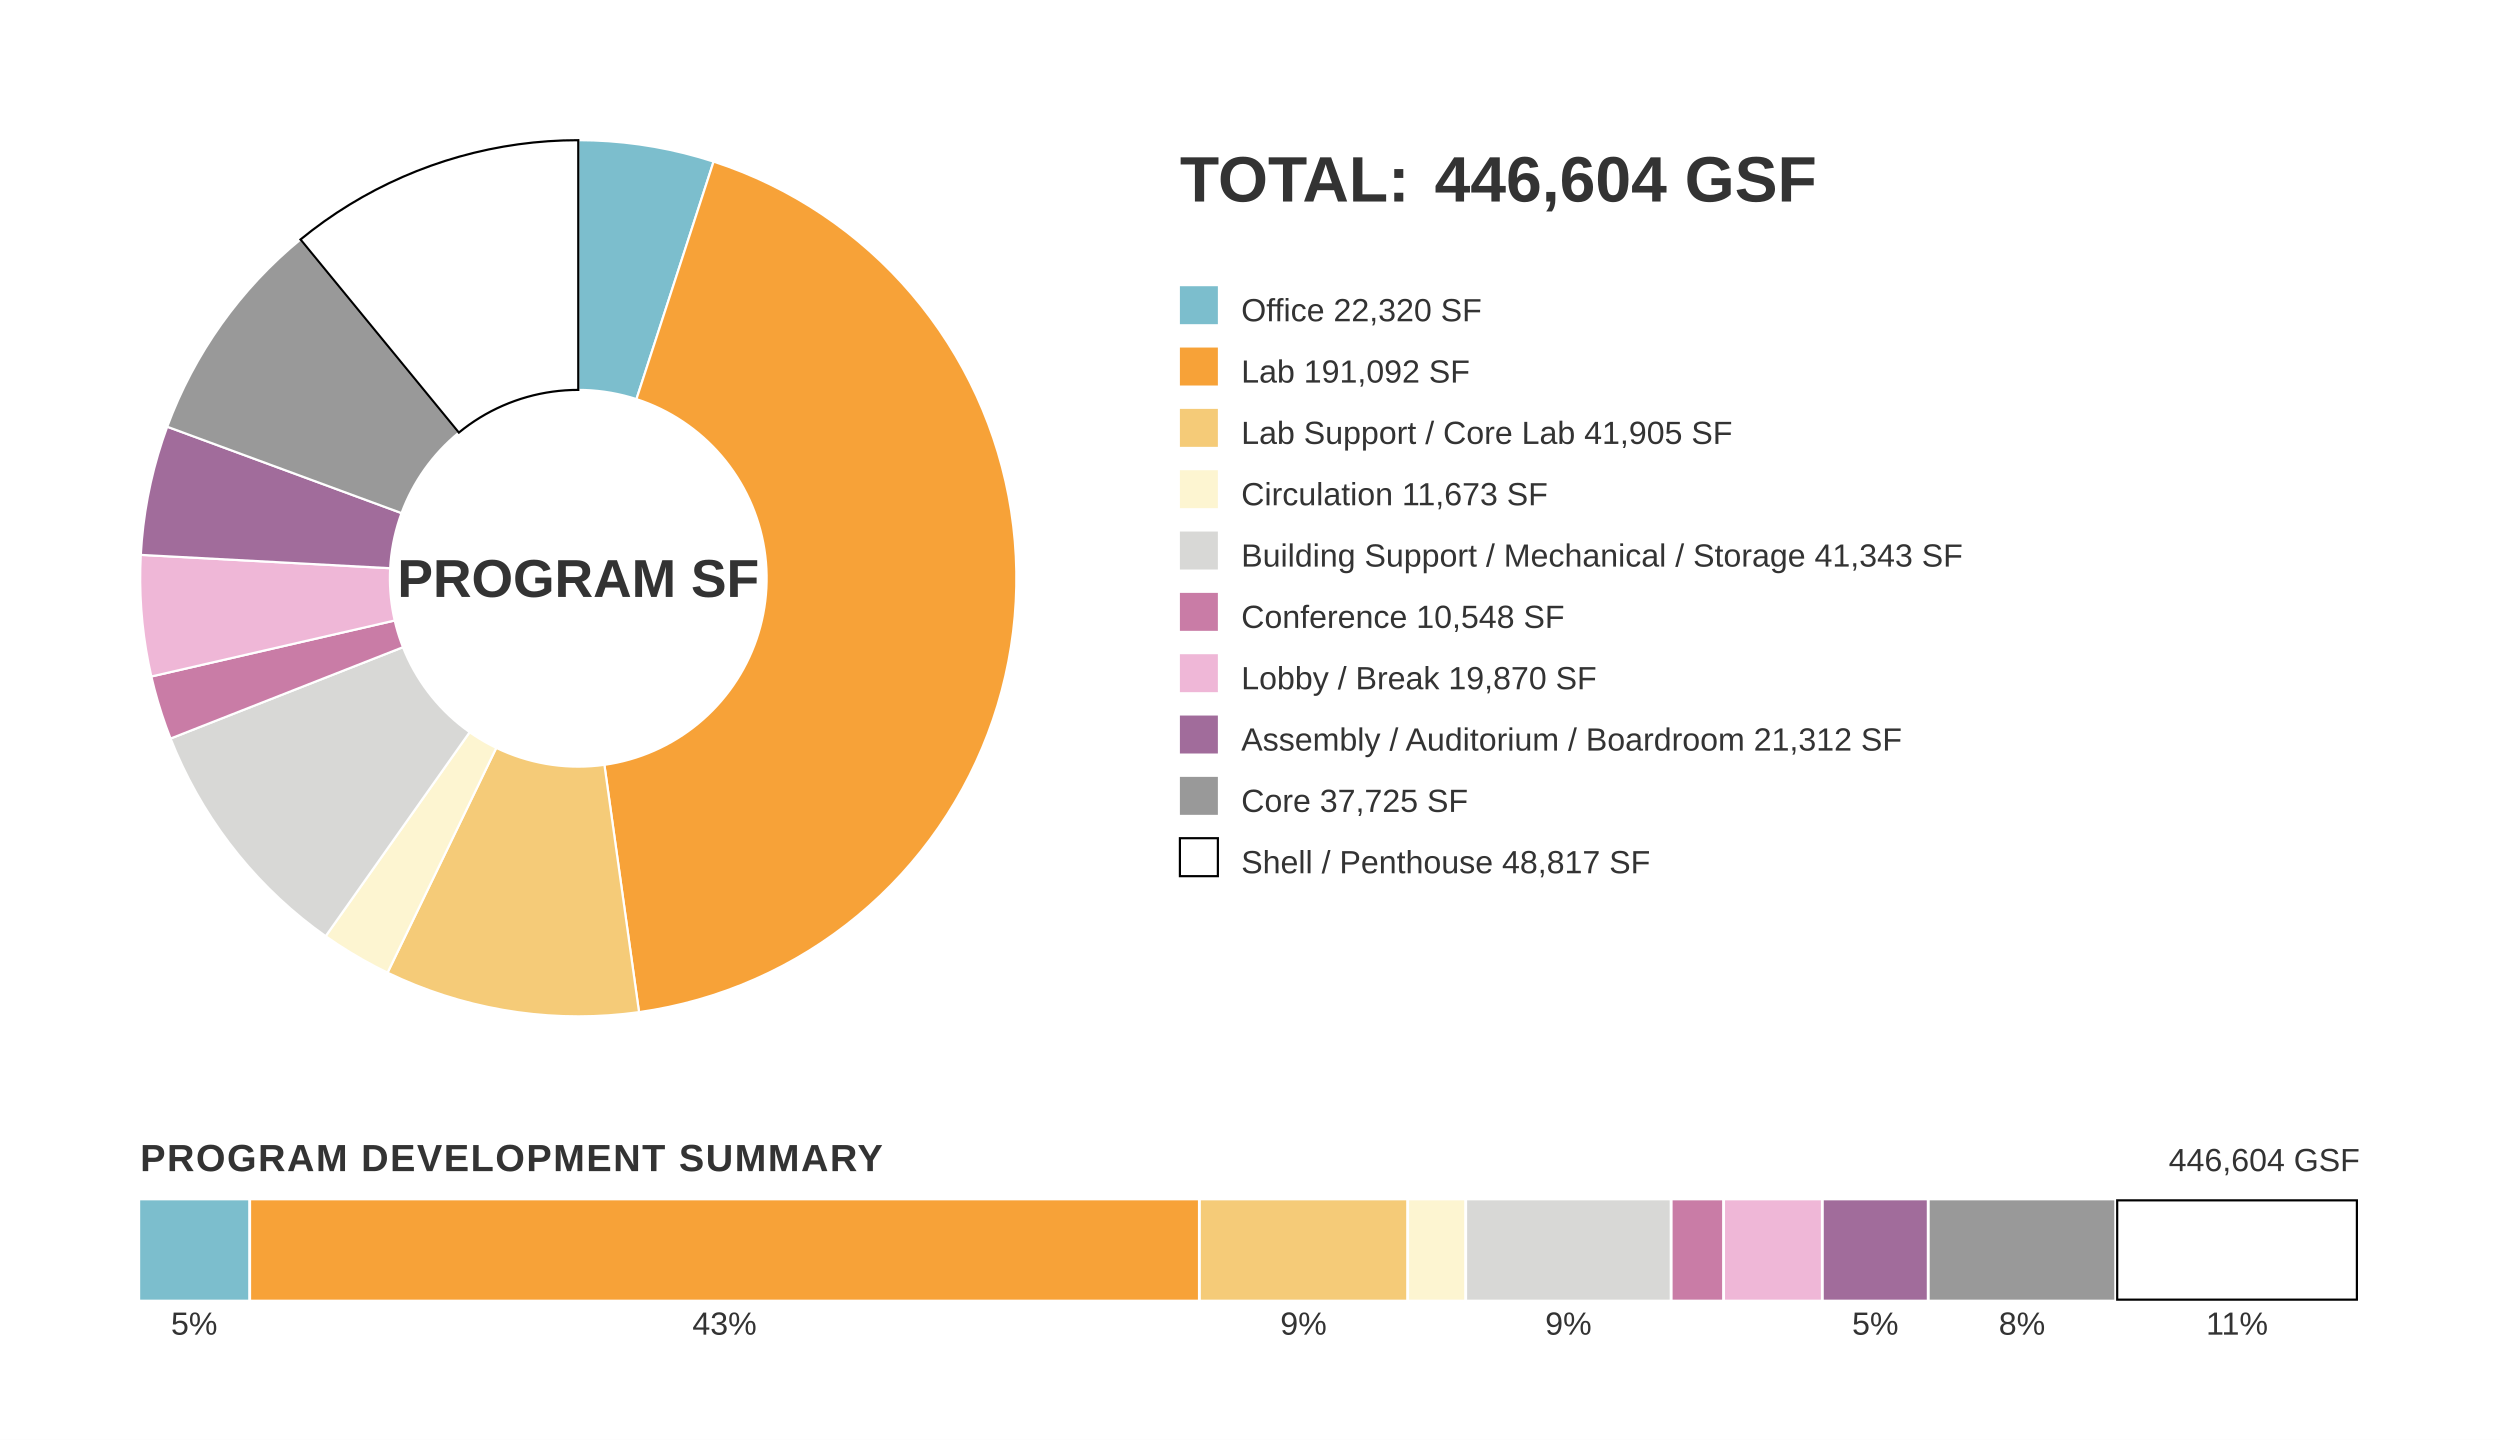
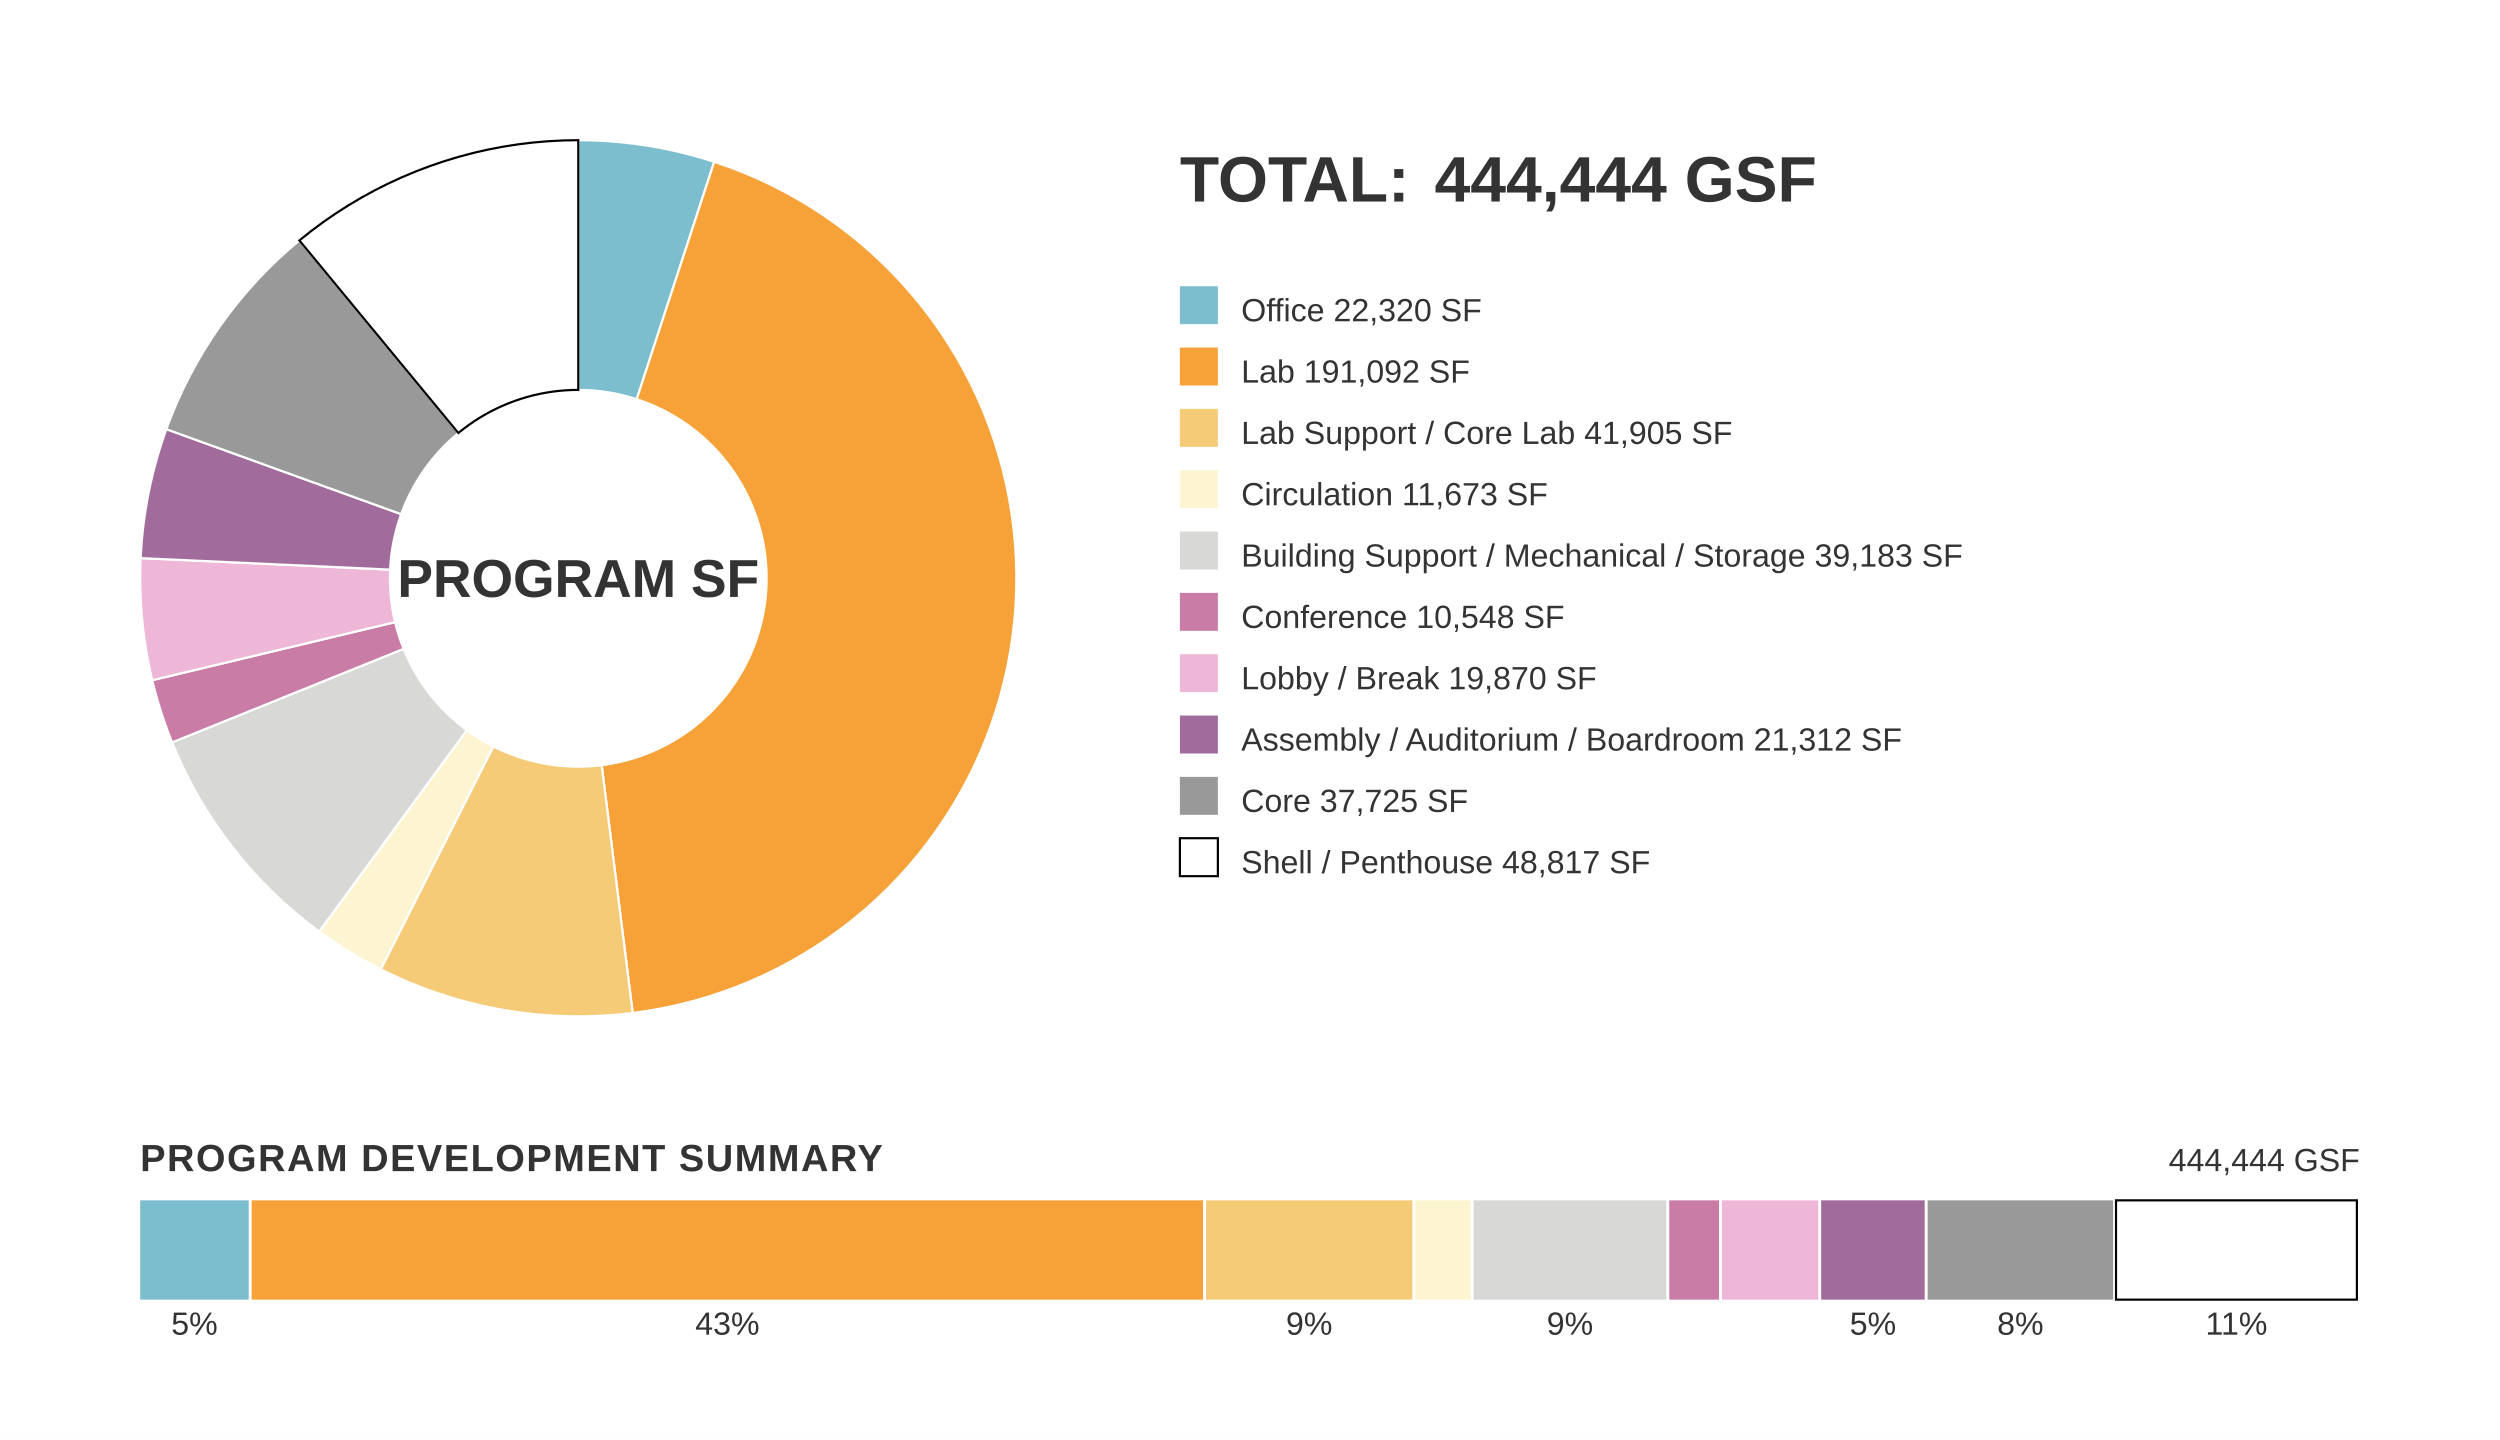
<svg xmlns="http://www.w3.org/2000/svg" width="856" height="493" viewBox="0 0 856 493">
  <rect width="100%" height="100%" fill="#FFFFFF" />
  <g id="PD_PIE">
-     <path id="PIE_OFFICE" fill="#7CBECD" stroke="#FFFFFF" stroke-width="0.75" fill-rule="evenodd" d="M198,48 L203.233,48.091 L208.459,48.365 L213.672,48.821 L218.867,49.459 L224.036,50.277 L229.173,51.275 L234.273,52.452 L239.328,53.806 L244.333,55.335 L217.923,136.654 L215.771,135.996 L213.597,135.414 L211.405,134.908 L209.195,134.479 L206.973,134.127 L204.739,133.853 L202.497,133.657 L200.25,133.539 L198,133.5 Z" />
-     <path id="PIE_LAB" fill="#F7A238" stroke="#FFFFFF" stroke-width="0.75" fill-rule="evenodd" d="M244.333,55.335 L249.222,57.017 L254.05,58.865 L258.811,60.88 L263.5,63.057 L268.111,65.394 L272.639,67.889 L277.079,70.538 L281.424,73.339 L285.67,76.288 L289.813,79.381 L293.846,82.615 L297.765,85.987 L301.566,89.491 L305.243,93.125 L308.794,96.883 L312.213,100.761 L315.496,104.754 L318.639,108.858 L321.639,113.069 L324.493,117.38 L327.196,121.787 L329.745,126.284 L332.138,130.867 L334.372,135.529 L336.444,140.265 L338.351,145.07 L340.092,149.938 L341.664,154.864 L343.065,159.84 L344.294,164.861 L345.349,169.923 L346.229,175.017 L346.933,180.139 L347.46,185.281 L347.809,190.439 L347.981,195.606 L347.974,200.776 L347.79,205.943 L347.427,211.1 L346.887,216.241 L346.17,221.361 L345.277,226.453 L344.209,231.511 L342.967,236.53 L341.553,241.503 L339.969,246.424 L338.216,251.287 L336.296,256.087 L334.212,260.819 L331.967,265.475 L329.562,270.052 L327.001,274.543 L324.287,278.943 L321.422,283.246 L318.411,287.449 L315.257,291.545 L311.964,295.53 L308.536,299.4 L304.976,303.149 L301.289,306.772 L297.479,310.267 L293.551,313.629 L289.51,316.853 L285.36,319.936 L281.106,322.874 L276.753,325.663 L272.307,328.301 L267.773,330.785 L263.156,333.11 L258.461,335.275 L253.695,337.277 L248.862,339.114 L243.969,340.783 L239.021,342.282 L234.025,343.61 L228.986,344.765 L223.91,345.745 L218.803,346.55 L206.945,261.877 L209.141,261.53 L211.324,261.109 L213.491,260.612 L215.639,260.041 L217.767,259.396 L219.871,258.679 L221.949,257.889 L223.998,257.028 L226.017,256.097 L228.002,255.097 L229.952,254.03 L231.864,252.895 L233.736,251.696 L235.565,250.432 L237.349,249.107 L239.087,247.72 L240.776,246.275 L242.414,244.772 L244,243.214 L245.53,241.602 L247.005,239.938 L248.421,238.224 L249.777,236.463 L251.072,234.656 L252.303,232.805 L253.47,230.913 L254.572,228.982 L255.606,227.014 L256.571,225.012 L257.467,222.978 L258.293,220.914 L259.047,218.822 L259.728,216.706 L260.336,214.568 L260.87,212.41 L261.329,210.235 L261.713,208.045 L262.021,205.844 L262.254,203.633 L262.41,201.415 L262.489,199.194 L262.492,196.971 L262.418,194.749 L262.268,192.531 L262.041,190.32 L261.738,188.117 L261.36,185.927 L260.906,183.75 L260.378,181.591 L259.775,179.451 L259.099,177.334 L258.351,175.24 L257.531,173.174 L256.64,171.137 L255.679,169.133 L254.65,167.162 L253.554,165.228 L252.392,163.333 L251.165,161.48 L249.875,159.669 L248.523,157.904 L247.111,156.187 L245.641,154.519 L244.115,152.904 L242.533,151.341 L240.899,149.834 L239.214,148.385 L237.479,146.994 L235.698,145.664 L233.872,144.396 L232.004,143.191 L230.095,142.052 L228.148,140.979 L226.165,139.974 L224.149,139.038 L222.101,138.172 L220.025,137.377 L217.923,136.654 Z" />
-     <path id="PIE_LAB_SUPPORT" fill="#F5CB78" stroke="#FFFFFF" stroke-width="0.75" fill-rule="evenodd" d="M218.803,346.55 L213.64,347.182 L208.458,347.635 L203.263,347.908 L198.063,348 L192.862,347.912 L187.667,347.644 L182.485,347.195 L177.321,346.568 L172.182,345.761 L167.074,344.777 L162.004,343.617 L156.976,342.281 L151.998,340.772 L147.076,339.091 L142.214,337.241 L137.42,335.223 L132.699,333.04 L169.92,256.067 L171.951,257.006 L174.012,257.873 L176.103,258.669 L178.219,259.392 L180.36,260.041 L182.522,260.615 L184.702,261.114 L186.898,261.537 L189.108,261.884 L191.328,262.154 L193.557,262.347 L195.791,262.462 L198.027,262.5 L200.263,262.46 L202.497,262.343 L204.725,262.148 L206.945,261.877 Z" />
-     <path id="PIE_CIRCULATION" fill="#FDF5D1" stroke="#FFFFFF" stroke-width="0.75" fill-rule="evenodd" d="M132.699,333.04 L128.299,330.822 L123.975,328.462 L119.731,325.961 L115.571,323.321 L111.5,320.547 L160.805,250.695 L162.556,251.888 L164.344,253.023 L166.169,254.099 L168.029,255.114 L169.92,256.067 Z" />
-     <path id="PIE_BUILDING_SUPPORT" fill="#D8D8D6" stroke="#FFFFFF" stroke-width="0.75" fill-rule="evenodd" d="M111.5,320.547 L107.359,317.516 L103.323,314.346 L99.399,311.039 L95.59,307.6 L91.901,304.033 L88.335,300.341 L84.899,296.53 L81.595,292.603 L78.426,288.566 L75.398,284.423 L72.514,280.178 L69.776,275.837 L67.189,271.406 L64.754,266.888 L62.476,262.289 L60.356,257.616 L58.397,252.872 L137.971,221.595 L138.813,223.635 L139.724,225.644 L140.704,227.622 L141.751,229.564 L142.864,231.47 L144.041,233.337 L145.281,235.162 L146.583,236.943 L147.946,238.679 L149.366,240.368 L150.844,242.007 L152.377,243.594 L153.964,245.128 L155.602,246.607 L157.289,248.029 L159.024,249.392 L160.805,250.695 Z" />
-     <path id="PIE_CONFERENCE" fill="#C97CA6" stroke="#FFFFFF" stroke-width="0.75" fill-rule="evenodd" d="M58.397,252.872 L56.83,248.706 L55.388,244.494 L54.071,240.242 L52.881,235.952 L51.818,231.629 L135.142,212.46 L135.599,214.319 L136.11,216.164 L136.677,217.992 L137.297,219.803 L137.971,221.595 Z" />
-     <path id="PIE_LOBBY" fill="#EFB7D7" stroke="#FFFFFF" stroke-width="0.75" fill-rule="evenodd" d="M51.818,231.629 L50.844,227.073 L50.013,222.489 L49.323,217.882 L48.778,213.255 L48.376,208.613 L48.119,203.962 L48.006,199.304 L48.038,194.645 L48.214,189.99 L133.592,194.556 L133.516,196.557 L133.502,198.561 L133.551,200.563 L133.662,202.564 L133.834,204.56 L134.069,206.549 L134.365,208.53 L134.723,210.501 L135.142,212.46 Z" />
-     <path id="PIE_ASSEMBLY" fill="#A16C9B" stroke="#FFFFFF" stroke-width="0.75" fill-rule="evenodd" d="M48.214,189.99 L48.564,185.005 L49.08,180.035 L49.761,175.085 L50.606,170.16 L51.615,165.266 L52.787,160.408 L54.12,155.592 L55.612,150.823 L57.262,146.107 L137.483,175.686 L136.773,177.714 L136.131,179.765 L135.558,181.835 L135.055,183.924 L134.621,186.029 L134.257,188.146 L133.964,190.275 L133.742,192.412 L133.592,194.556 Z" />
-     <path id="PIE_CORE" fill="#999999" stroke="#FFFFFF" stroke-width="0.75" fill-rule="evenodd" d="M57.262,146.107 L59.061,141.467 L61.012,136.891 L63.114,132.381 L65.365,127.943 L67.761,123.583 L70.301,119.305 L72.981,115.113 L75.799,111.012 L78.751,107.007 L81.835,103.102 L85.046,99.302 L88.381,95.61 L91.838,92.031 L95.41,88.568 L99.096,85.226 L102.891,82.008 L157.103,148.123 L155.471,149.507 L153.887,150.944 L152.35,152.433 L150.864,153.972 L149.43,155.56 L148.049,157.194 L146.723,158.873 L145.454,160.595 L144.242,162.358 L143.089,164.161 L141.997,166.001 L140.967,167.876 L139.999,169.784 L139.095,171.723 L138.256,173.691 L137.483,175.686 Z" />
-     <path id="PIE_SHELL" fill="#FFFFFF" stroke="#000000" stroke-width="0.75" fill-rule="evenodd" d="M102.891,82.008 L106.929,78.811 L111.075,75.754 L115.323,72.842 L119.669,70.077 L124.107,67.463 L128.633,65.003 L133.24,62.7 L137.923,60.556 L142.677,58.575 L147.497,56.758 L152.376,55.107 L157.309,53.625 L162.29,52.313 L167.313,51.173 L172.372,50.206 L177.461,49.413 L182.574,48.795 L187.706,48.354 L192.85,48.088 L198,48 L198,133.5 L195.786,133.538 L193.574,133.652 L191.367,133.842 L189.168,134.108 L186.98,134.448 L184.804,134.864 L182.645,135.354 L180.503,135.919 L178.382,136.556 L176.284,137.266 L174.211,138.047 L172.167,138.899 L170.153,139.821 L168.172,140.811 L166.226,141.869 L164.318,142.993 L162.449,144.182 L160.622,145.434 L158.84,146.749 L157.103,148.123 Z" />
-     <path id="BAR_OFFICE" fill="#7CBECD" stroke="none" stroke-width="0" fill-rule="evenodd" d="M48,411 L84.983,411 L84.983,445 L48,445 Z" />
-     <path id="BAR_LAB" fill="#F7A238" stroke="none" stroke-width="0" fill-rule="evenodd" d="M85.983,411 L410.17,411 L410.17,445 L85.983,445 Z" />
-     <path id="BAR_LAB_SUPPORT" fill="#F5CB78" stroke="none" stroke-width="0" fill-rule="evenodd" d="M411.17,411 L481.482,411 L481.482,445 L411.17,445 Z" />
-     <path id="BAR_CIRCULATION" fill="#FDF5D1" stroke="none" stroke-width="0" fill-rule="evenodd" d="M482.482,411 L501.346,411 L501.346,445 L482.482,445 Z" />
-     <path id="BAR_BUILDING_SUPPORT" fill="#D8D8D6" stroke="none" stroke-width="0" fill-rule="evenodd" d="M502.346,411 L571.7,411 L571.7,445 L502.346,445 Z" />
-     <path id="BAR_CONFERENCE" fill="#C97CA6" stroke="none" stroke-width="0" fill-rule="evenodd" d="M572.7,411 L589.65,411 L589.65,445 L572.7,445 Z" />
-     <path id="BAR_LOBBY" fill="#EFB7D7" stroke="none" stroke-width="0" fill-rule="evenodd" d="M590.65,411 L623.462,411 L623.462,445 L590.65,445 Z" />
-     <path id="BAR_ASSEMBLY" fill="#A16C9B" stroke="none" stroke-width="0" fill-rule="evenodd" d="M624.462,411 L659.729,411 L659.729,445 L624.462,445 Z" />
-     <path id="BAR_CORE" fill="#999999" stroke="none" stroke-width="0" fill-rule="evenodd" d="M660.729,411 L723.927,411 L723.927,445 L660.729,445 Z" />
-     <path id="BAR_SHELL" fill="#FFFFFF" stroke="#000000" stroke-width="0.75" fill-rule="evenodd" d="M724.927,411 L807,411 L807,445 L724.927,445 Z" />
+     <path id="PIE_OFFICE" fill="#7CBECD" stroke="#FFFFFF" stroke-width="0.75" fill-rule="evenodd" d="M198,48 L202.732,48.075 L207.46,48.299 L212.178,48.672 L216.883,49.193 L221.568,49.863 L226.23,50.68 L230.864,51.644 L235.465,52.754 L240.029,54.008 L244.551,55.406 L218.017,136.685 L216.072,136.084 L214.11,135.544 L212.131,135.067 L210.139,134.653 L208.134,134.301 L206.12,134.013 L204.097,133.789 L202.068,133.628 L200.035,133.532 L198,133.5 Z" />
+     <path id="PIE_LAB" fill="#F7A238" stroke="#FFFFFF" stroke-width="0.75" fill-rule="evenodd" d="M244.551,55.406 L249.46,57.103 L254.308,58.97 L259.089,61.003 L263.796,63.201 L268.425,65.56 L272.968,68.078 L277.422,70.752 L281.781,73.578 L286.039,76.554 L290.192,79.676 L294.234,82.939 L298.16,86.34 L301.967,89.876 L305.649,93.541 L309.201,97.331 L312.621,101.242 L315.902,105.269 L319.043,109.407 L322.038,113.652 L324.884,117.998 L327.578,122.439 L330.117,126.972 L332.498,131.589 L334.717,136.286 L336.772,141.057 L338.66,145.897 L340.38,150.799 L341.929,155.757 L343.305,160.767 L344.508,165.821 L345.534,170.913 L346.384,176.038 L347.055,181.19 L347.548,186.361 L347.861,191.547 L347.995,196.74 L347.948,201.934 L347.722,207.124 L347.316,212.304 L346.732,217.465 L345.968,222.604 L345.028,227.713 L343.911,232.786 L342.619,237.818 L341.153,242.802 L339.516,247.732 L337.709,252.603 L335.734,257.408 L333.594,262.142 L331.292,266.799 L328.83,271.373 L326.211,275.859 L323.438,280.252 L320.514,284.546 L317.444,288.737 L314.23,292.819 L310.877,296.786 L307.389,300.636 L303.769,304.362 L300.022,307.961 L296.154,311.428 L292.167,314.759 L288.067,317.949 L283.86,320.996 L279.549,323.896 L275.141,326.644 L270.64,329.238 L266.052,331.675 L261.382,333.951 L256.637,336.064 L251.821,338.012 L246.94,339.792 L242.001,341.401 L237.009,342.839 L231.97,344.103 L226.89,345.192 L221.776,346.104 L216.633,346.838 L206.012,262 L208.224,261.685 L210.423,261.292 L212.607,260.824 L214.774,260.281 L216.92,259.663 L219.044,258.97 L221.143,258.205 L223.214,257.368 L225.254,256.459 L227.262,255.48 L229.235,254.432 L231.171,253.317 L233.066,252.135 L234.92,250.888 L236.729,249.578 L238.492,248.206 L240.206,246.774 L241.87,245.283 L243.481,243.736 L245.037,242.133 L246.537,240.478 L247.979,238.772 L249.361,237.017 L250.681,235.215 L251.938,233.368 L253.131,231.479 L254.257,229.55 L255.316,227.583 L256.306,225.581 L257.226,223.545 L258.075,221.479 L258.852,219.385 L259.556,217.265 L260.186,215.122 L260.742,212.958 L261.222,210.777 L261.626,208.58 L261.955,206.37 L262.206,204.151 L262.381,201.924 L262.478,199.692 L262.498,197.458 L262.44,195.225 L262.306,192.995 L262.094,190.772 L261.805,188.556 L261.44,186.353 L260.998,184.163 L260.481,181.99 L259.889,179.836 L259.223,177.704 L258.484,175.596 L257.672,173.515 L256.788,171.463 L255.834,169.443 L254.81,167.458 L253.719,165.509 L252.56,163.599 L251.336,161.73 L250.048,159.905 L248.698,158.126 L247.287,156.394 L245.817,154.712 L244.289,153.082 L242.706,151.507 L241.069,149.986 L239.381,148.524 L237.642,147.121 L235.857,145.778 L234.026,144.499 L232.152,143.283 L230.236,142.134 L228.283,141.051 L226.292,140.036 L224.268,139.091 L222.213,138.217 L220.128,137.415 L218.017,136.685 Z" />
+     <path id="PIE_LAB_SUPPORT" fill="#F5CB78" stroke="#FFFFFF" stroke-width="0.75" fill-rule="evenodd" d="M216.633,346.838 L211.436,347.397 L206.223,347.774 L201,347.97 L195.773,347.983 L190.548,347.815 L185.333,347.464 L180.133,346.932 L174.955,346.219 L169.805,345.326 L164.689,344.255 L159.614,343.005 L154.585,341.58 L149.609,339.98 L144.691,338.208 L139.839,336.265 L135.057,334.155 L130.351,331.879 L168.911,255.568 L170.934,256.547 L172.991,257.454 L175.077,258.289 L177.192,259.051 L179.332,259.739 L181.494,260.352 L183.676,260.889 L185.876,261.35 L188.091,261.734 L190.317,262.041 L192.553,262.27 L194.796,262.42 L197.042,262.493 L199.29,262.487 L201.536,262.403 L203.778,262.241 L206.012,262 Z" />
+     <path id="PIE_CIRCULATION" fill="#FDF5D1" stroke="#FFFFFF" stroke-width="0.75" fill-rule="evenodd" d="M130.351,331.879 L125.97,329.574 L121.668,327.125 L117.448,324.536 L113.317,321.809 L109.277,318.948 L159.849,250.007 L161.586,251.238 L163.363,252.411 L165.177,253.524 L167.027,254.577 L168.911,255.568 Z" />
+     <path id="PIE_BUILDING_SUPPORT" fill="#D8D8D6" stroke="#FFFFFF" stroke-width="0.75" fill-rule="evenodd" d="M109.277,318.948 L105.144,315.804 L101.122,312.519 L97.216,309.097 L93.431,305.542 L89.771,301.858 L86.241,298.05 L82.845,294.121 L79.587,290.078 L76.471,285.924 L73.5,281.665 L70.679,277.305 L68.01,272.85 L65.497,268.306 L63.143,263.677 L60.95,258.97 L58.922,254.19 L138.196,222.162 L139.069,224.217 L140.011,226.241 L141.024,228.232 L142.104,230.186 L143.252,232.101 L144.465,233.976 L145.742,235.807 L147.082,237.593 L148.483,239.332 L149.944,241.021 L151.462,242.659 L153.035,244.243 L154.663,245.772 L156.343,247.243 L158.072,248.656 L159.849,250.007 Z" />
+     <path id="PIE_CONFERENCE" fill="#C97CA6" stroke="#FFFFFF" stroke-width="0.75" fill-rule="evenodd" d="M58.922,254.19 L57.308,250.018 L55.82,245.799 L54.458,241.538 L53.223,237.239 L52.118,232.904 L135.271,213.009 L135.746,214.873 L136.277,216.722 L136.862,218.554 L137.503,220.368 L138.196,222.162 Z" />
+     <path id="PIE_LOBBY" fill="#EFB7D7" stroke="#FFFFFF" stroke-width="0.75" fill-rule="evenodd" d="M52.118,232.904 L51.099,228.335 L50.224,223.736 L49.493,219.112 L48.907,214.467 L48.465,209.807 L48.17,205.135 L48.02,200.455 L48.017,195.774 L48.159,191.095 L133.568,195.031 L133.507,197.043 L133.509,199.056 L133.573,201.068 L133.7,203.077 L133.89,205.081 L134.142,207.078 L134.456,209.066 L134.833,211.044 L135.271,213.009 Z" />
+     <path id="PIE_ASSEMBLY" fill="#A16C9B" stroke="#FFFFFF" stroke-width="0.75" fill-rule="evenodd" d="M48.159,191.095 L48.474,186.083 L48.957,181.085 L49.606,176.106 L50.422,171.152 L51.404,166.227 L52.549,161.339 L53.858,156.491 L55.328,151.69 L56.958,146.94 L137.352,176.044 L136.651,178.087 L136.019,180.151 L135.456,182.236 L134.964,184.338 L134.542,186.455 L134.191,188.586 L133.911,190.727 L133.704,192.876 L133.568,195.031 Z" />
+     <path id="PIE_CORE" fill="#999999" stroke="#FFFFFF" stroke-width="0.75" fill-rule="evenodd" d="M56.958,146.94 L58.738,142.268 L60.673,137.658 L62.76,133.115 L64.997,128.644 L67.383,124.25 L69.913,119.938 L72.586,115.712 L75.398,111.578 L78.346,107.541 L81.427,103.603 L84.638,99.771 L87.974,96.047 L91.433,92.437 L95.011,88.944 L98.702,85.572 L102.504,82.326 L156.937,148.26 L155.302,149.656 L153.715,151.106 L152.176,152.608 L150.689,154.16 L149.254,155.761 L147.874,157.409 L146.549,159.102 L145.281,160.839 L144.072,162.616 L142.923,164.433 L141.835,166.287 L140.809,168.177 L139.847,170.099 L138.949,172.053 L138.117,174.035 L137.352,176.044 Z" />
+     <path id="PIE_SHELL" fill="#FFFFFF" stroke="#000000" stroke-width="0.75" fill-rule="evenodd" d="M102.504,82.326 L106.552,79.1 L110.708,76.016 L114.969,73.077 L119.328,70.287 L123.781,67.648 L128.322,65.166 L132.946,62.841 L137.648,60.677 L142.422,58.677 L147.261,56.842 L152.161,55.176 L157.116,53.679 L162.119,52.355 L167.165,51.203 L172.248,50.227 L177.362,49.427 L182.5,48.803 L187.656,48.357 L192.825,48.089 L198,48 L198,133.5 L195.775,133.538 L193.552,133.654 L191.335,133.845 L189.126,134.113 L186.927,134.458 L184.741,134.877 L182.571,135.372 L180.42,135.942 L178.289,136.585 L176.182,137.302 L174.101,138.091 L172.049,138.951 L170.027,139.882 L168.039,140.881 L166.086,141.949 L164.171,143.083 L162.297,144.283 L160.465,145.547 L158.677,146.873 L156.937,148.26 Z" />
+     <path id="BAR_OFFICE" fill="#7CBECD" stroke="none" stroke-width="0" fill-rule="evenodd" d="M48,411 L85.168,411 L85.168,445 L48,445 Z" />
+     <path id="BAR_LAB" fill="#F7A238" stroke="none" stroke-width="0" fill-rule="evenodd" d="M86.168,411 L411.935,411 L411.935,445 L86.168,445 Z" />
+     <path id="BAR_LAB_SUPPORT" fill="#F5CB78" stroke="none" stroke-width="0" fill-rule="evenodd" d="M412.935,411 L483.593,411 L483.593,445 L412.935,445 Z" />
+     <path id="BAR_CIRCULATION" fill="#FDF5D1" stroke="none" stroke-width="0" fill-rule="evenodd" d="M484.593,411 L503.554,411 L503.554,445 L484.593,445 Z" />
+     <path id="BAR_BUILDING_SUPPORT" fill="#D8D8D6" stroke="none" stroke-width="0" fill-rule="evenodd" d="M504.554,411 L570.557,411 L570.557,445 L504.554,445 Z" />
+     <path id="BAR_CONFERENCE" fill="#C97CA6" stroke="none" stroke-width="0" fill-rule="evenodd" d="M571.557,411 L588.593,411 L588.593,445 L571.557,445 Z" />
+     <path id="BAR_LOBBY" fill="#EFB7D7" stroke="none" stroke-width="0" fill-rule="evenodd" d="M589.593,411 L622.57,411 L622.57,445 L589.593,445 Z" />
+     <path id="BAR_ASSEMBLY" fill="#A16C9B" stroke="none" stroke-width="0" fill-rule="evenodd" d="M623.57,411 L659.014,411 L659.014,445 L623.57,445 Z" />
+     <path id="BAR_CORE" fill="#999999" stroke="none" stroke-width="0" fill-rule="evenodd" d="M660.014,411 L723.523,411 L723.523,445 L660.014,445 Z" />
+     <path id="BAR_SHELL" fill="#FFFFFF" stroke="#000000" stroke-width="0.75" fill-rule="evenodd" d="M724.523,411 L807,411 L807,445 L724.523,445 Z" />
  </g>
  <g id="PD_PIE_LEGEND">
    <text id="PIE_TOTAL_LBL" x="404" y="69" font-family="Arial, Arial, sans-serif" font-weight="bold" font-size="22" text-anchor="start" fill="#333333">
      <tspan x="404" dy="0">TOTAL:</tspan>
    </text>
    <text id="PIE_TOTAL" x="491.2" y="69" font-family="Arial, Arial, sans-serif" font-weight="bold" font-size="22" text-anchor="start" fill="#333333">
-       <tspan x="491.2" dy="0">446,604 GSF</tspan>
+       <tspan x="491.2" dy="0">444,444 GSF</tspan>
    </text>
    <path id="PIE_LEG_OFFICE" fill="#7CBECD" stroke="none" stroke-width="0" fill-rule="evenodd" d="M404,98 L417,98 L417,111 L404,111 Z" />
    <text id="PIE_LEG_OFFICE_TXT" x="425" y="110" font-family="Arial, Arial, sans-serif" font-weight="normal" font-size="11" text-anchor="start" fill="#333333">
      <tspan x="425" dy="0">Office  22,320 SF</tspan>
    </text>
    <path id="PIE_LEG_LAB" fill="#F7A238" stroke="none" stroke-width="0" fill-rule="evenodd" d="M404,119 L417,119 L417,132 L404,132 Z" />
    <text id="PIE_LEG_LAB_TXT" x="425" y="131" font-family="Arial, Arial, sans-serif" font-weight="normal" font-size="11" text-anchor="start" fill="#333333">
      <tspan x="425" dy="0">Lab  191,092 SF</tspan>
    </text>
    <path id="PIE_LEG_LAB_SUPPORT" fill="#F5CB78" stroke="none" stroke-width="0" fill-rule="evenodd" d="M404,140 L417,140 L417,153 L404,153 Z" />
    <text id="PIE_LEG_LAB_SUPPORT_TXT" x="425" y="152" font-family="Arial, Arial, sans-serif" font-weight="normal" font-size="11" text-anchor="start" fill="#333333">
      <tspan x="425" dy="0">Lab Support / Core Lab  41,905 SF</tspan>
    </text>
    <path id="PIE_LEG_CIRCULATION" fill="#FDF5D1" stroke="none" stroke-width="0" fill-rule="evenodd" d="M404,161 L417,161 L417,174 L404,174 Z" />
    <text id="PIE_LEG_CIRCULATION_TXT" x="425" y="173" font-family="Arial, Arial, sans-serif" font-weight="normal" font-size="11" text-anchor="start" fill="#333333">
      <tspan x="425" dy="0">Circulation  11,673 SF</tspan>
    </text>
    <path id="PIE_LEG_BUILDING_SUPPORT" fill="#D8D8D6" stroke="none" stroke-width="0" fill-rule="evenodd" d="M404,182 L417,182 L417,195 L404,195 Z" />
    <text id="PIE_LEG_BUILDING_SUPPORT_TXT" x="425" y="194" font-family="Arial, Arial, sans-serif" font-weight="normal" font-size="11" text-anchor="start" fill="#333333">
-       <tspan x="425" dy="0">Building Support / Mechanical / Storage  41,343 SF</tspan>
+       <tspan x="425" dy="0">Building Support / Mechanical / Storage  39,183 SF</tspan>
    </text>
    <path id="PIE_LEG_CONFERENCE" fill="#C97CA6" stroke="none" stroke-width="0" fill-rule="evenodd" d="M404,203 L417,203 L417,216 L404,216 Z" />
    <text id="PIE_LEG_CONFERENCE_TXT" x="425" y="215" font-family="Arial, Arial, sans-serif" font-weight="normal" font-size="11" text-anchor="start" fill="#333333">
      <tspan x="425" dy="0">Conference  10,548 SF</tspan>
    </text>
    <path id="PIE_LEG_LOBBY" fill="#EFB7D7" stroke="none" stroke-width="0" fill-rule="evenodd" d="M404,224 L417,224 L417,237 L404,237 Z" />
    <text id="PIE_LEG_LOBBY_TXT" x="425" y="236" font-family="Arial, Arial, sans-serif" font-weight="normal" font-size="11" text-anchor="start" fill="#333333">
      <tspan x="425" dy="0">Lobby / Break  19,870 SF</tspan>
    </text>
    <path id="PIE_LEG_ASSEMBLY" fill="#A16C9B" stroke="none" stroke-width="0" fill-rule="evenodd" d="M404,245 L417,245 L417,258 L404,258 Z" />
    <text id="PIE_LEG_ASSEMBLY_TXT" x="425" y="257" font-family="Arial, Arial, sans-serif" font-weight="normal" font-size="11" text-anchor="start" fill="#333333">
      <tspan x="425" dy="0">Assembly / Auditorium / Boardroom  21,312 SF</tspan>
    </text>
    <path id="PIE_LEG_CORE" fill="#999999" stroke="none" stroke-width="0" fill-rule="evenodd" d="M404,266 L417,266 L417,279 L404,279 Z" />
    <text id="PIE_LEG_CORE_TXT" x="425" y="278" font-family="Arial, Arial, sans-serif" font-weight="normal" font-size="11" text-anchor="start" fill="#333333">
      <tspan x="425" dy="0">Core  37,725 SF</tspan>
    </text>
    <path id="PIE_LEG_SHELL" fill="#FFFFFF" stroke="#000000" stroke-width="0.75" fill-rule="evenodd" d="M404,287 L417,287 L417,300 L404,300 Z" />
    <text id="PIE_LEG_SHELL_TXT" x="425" y="299" font-family="Arial, Arial, sans-serif" font-weight="normal" font-size="11" text-anchor="start" fill="#333333">
      <tspan x="425" dy="0">Shell / Penthouse  48,817 SF</tspan>
    </text>
  </g>
  <g id="PD_PIE_TEXT">
    <text id="PIE_CENTER" x="198" y="204.396" font-family="Arial, Arial, sans-serif" font-weight="bold" font-size="18.275" text-anchor="middle" fill="#333333">
      <tspan x="198" dy="0">PROGRAM SF</tspan>
    </text>
    <text id="BAR_TITLE" x="48" y="401" font-family="Arial, Arial, sans-serif" font-weight="bold" font-size="13" text-anchor="start" fill="#333333" letter-spacing="0.52">
      <tspan x="48" dy="0">PROGRAM DEVELOPMENT SUMMARY</tspan>
    </text>
-     <text id="BAR_OFFICE_TXT" x="66.492" y="457" font-family="Arial, Arial, sans-serif" font-weight="normal" font-size="11" text-anchor="middle" fill="#333333">
-       <tspan x="66.492" dy="0">5%</tspan>
+     <text id="BAR_OFFICE_TXT" x="66.584" y="457" font-family="Arial, Arial, sans-serif" font-weight="normal" font-size="11" text-anchor="middle" fill="#333333">
+       <tspan x="66.584" dy="0">5%</tspan>
    </text>
-     <text id="BAR_LAB_TXT" x="248.077" y="457" font-family="Arial, Arial, sans-serif" font-weight="normal" font-size="11" text-anchor="middle" fill="#333333">
-       <tspan x="248.077" dy="0">43%</tspan>
+     <text id="BAR_LAB_TXT" x="249.052" y="457" font-family="Arial, Arial, sans-serif" font-weight="normal" font-size="11" text-anchor="middle" fill="#333333">
+       <tspan x="249.052" dy="0">43%</tspan>
    </text>
-     <text id="BAR_LAB_SUPPORT_TXT" x="446.326" y="457" font-family="Arial, Arial, sans-serif" font-weight="normal" font-size="11" text-anchor="middle" fill="#333333">
-       <tspan x="446.326" dy="0">9%</tspan>
+     <text id="BAR_LAB_SUPPORT_TXT" x="448.264" y="457" font-family="Arial, Arial, sans-serif" font-weight="normal" font-size="11" text-anchor="middle" fill="#333333">
+       <tspan x="448.264" dy="0">9%</tspan>
    </text>
-     <text id="BAR_BUILDING_SUPPORT_TXT" x="537.023" y="457" font-family="Arial, Arial, sans-serif" font-weight="normal" font-size="11" text-anchor="middle" fill="#333333">
-       <tspan x="537.023" dy="0">9%</tspan>
+     <text id="BAR_BUILDING_SUPPORT_TXT" x="537.555" y="457" font-family="Arial, Arial, sans-serif" font-weight="normal" font-size="11" text-anchor="middle" fill="#333333">
+       <tspan x="537.555" dy="0">9%</tspan>
    </text>
-     <text id="BAR_ASSEMBLY_TXT" x="642.096" y="457" font-family="Arial, Arial, sans-serif" font-weight="normal" font-size="11" text-anchor="middle" fill="#333333">
-       <tspan x="642.096" dy="0">5%</tspan>
+     <text id="BAR_ASSEMBLY_TXT" x="641.292" y="457" font-family="Arial, Arial, sans-serif" font-weight="normal" font-size="11" text-anchor="middle" fill="#333333">
+       <tspan x="641.292" dy="0">5%</tspan>
    </text>
-     <text id="BAR_CORE_TXT" x="692.328" y="457" font-family="Arial, Arial, sans-serif" font-weight="normal" font-size="11" text-anchor="middle" fill="#333333">
-       <tspan x="692.328" dy="0">8%</tspan>
+     <text id="BAR_CORE_TXT" x="691.768" y="457" font-family="Arial, Arial, sans-serif" font-weight="normal" font-size="11" text-anchor="middle" fill="#333333">
+       <tspan x="691.768" dy="0">8%</tspan>
    </text>
-     <text id="BAR_SHELL_TXT" x="765.964" y="457" font-family="Arial, Arial, sans-serif" font-weight="normal" font-size="11" text-anchor="middle" fill="#333333">
-       <tspan x="765.964" dy="0">11%</tspan>
+     <text id="BAR_SHELL_TXT" x="765.762" y="457" font-family="Arial, Arial, sans-serif" font-weight="normal" font-size="11" text-anchor="middle" fill="#333333">
+       <tspan x="765.762" dy="0">11%</tspan>
    </text>
    <text id="BAR_TOTAL" x="808" y="401" font-family="Arial, Arial, sans-serif" font-weight="normal" font-size="11" text-anchor="end" fill="#333333">
-       <tspan x="808" dy="0">446,604 GSF</tspan>
+       <tspan x="808" dy="0">444,444 GSF</tspan>
    </text>
  </g>
</svg>
